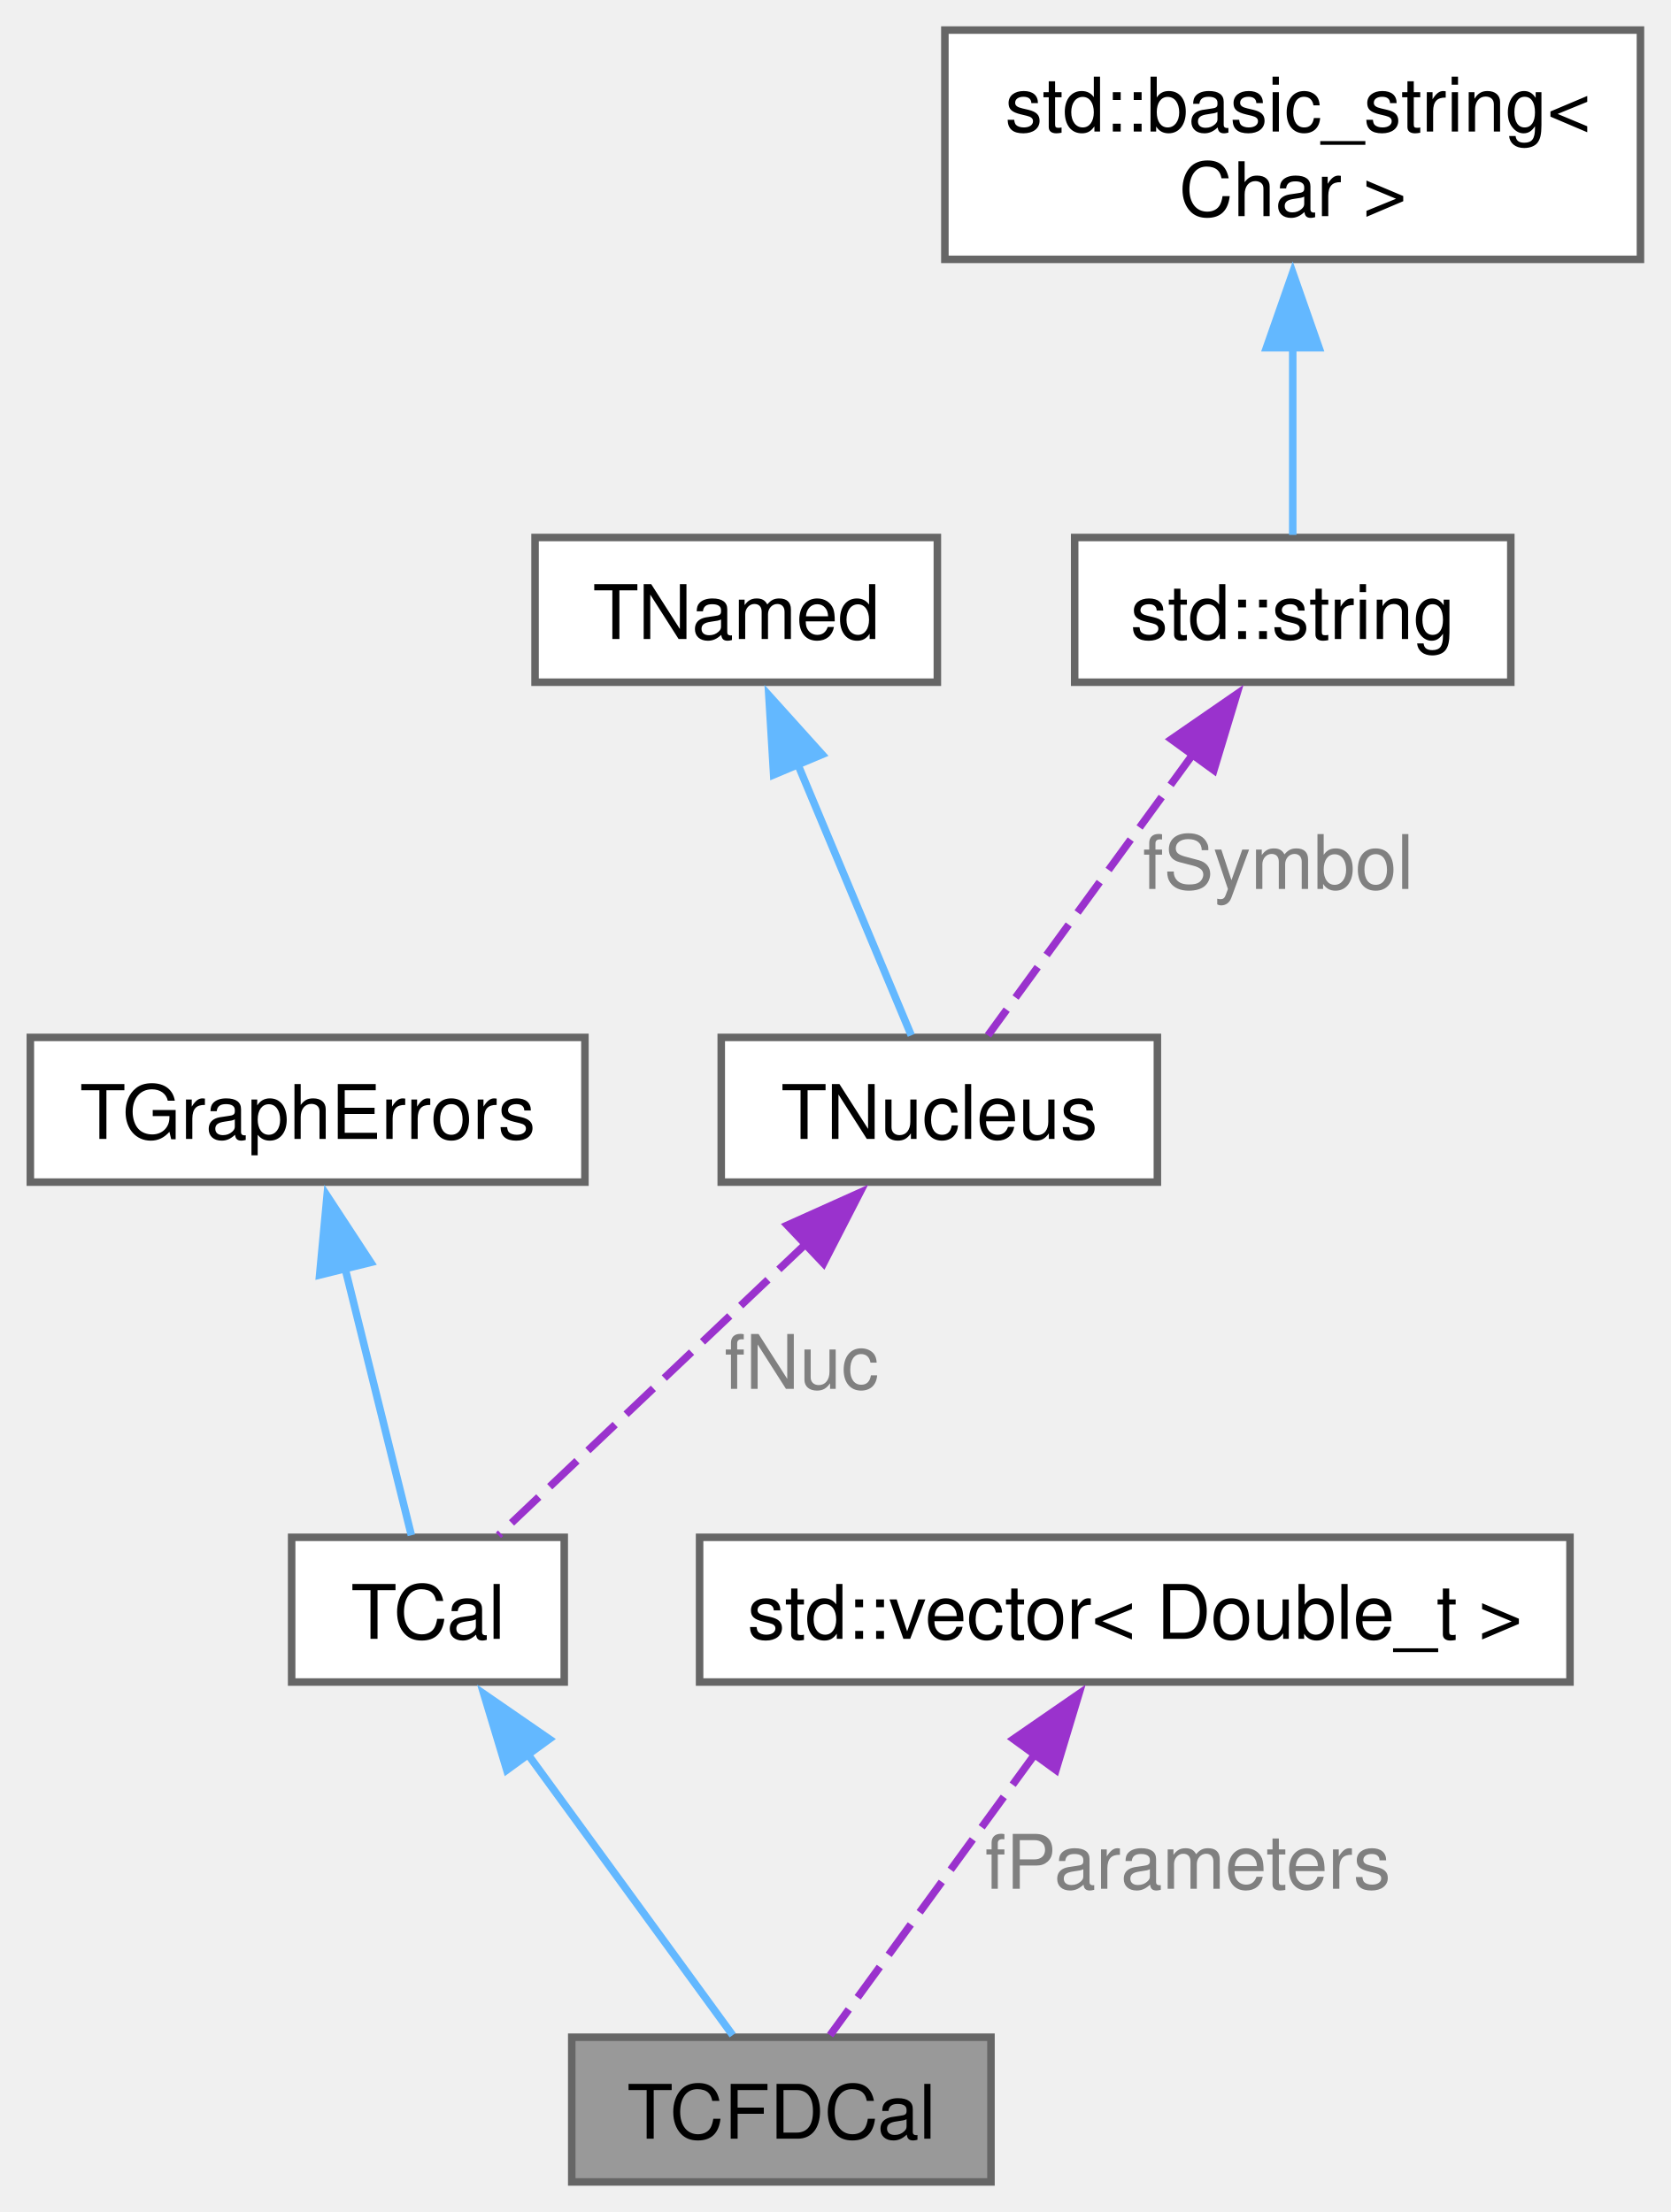
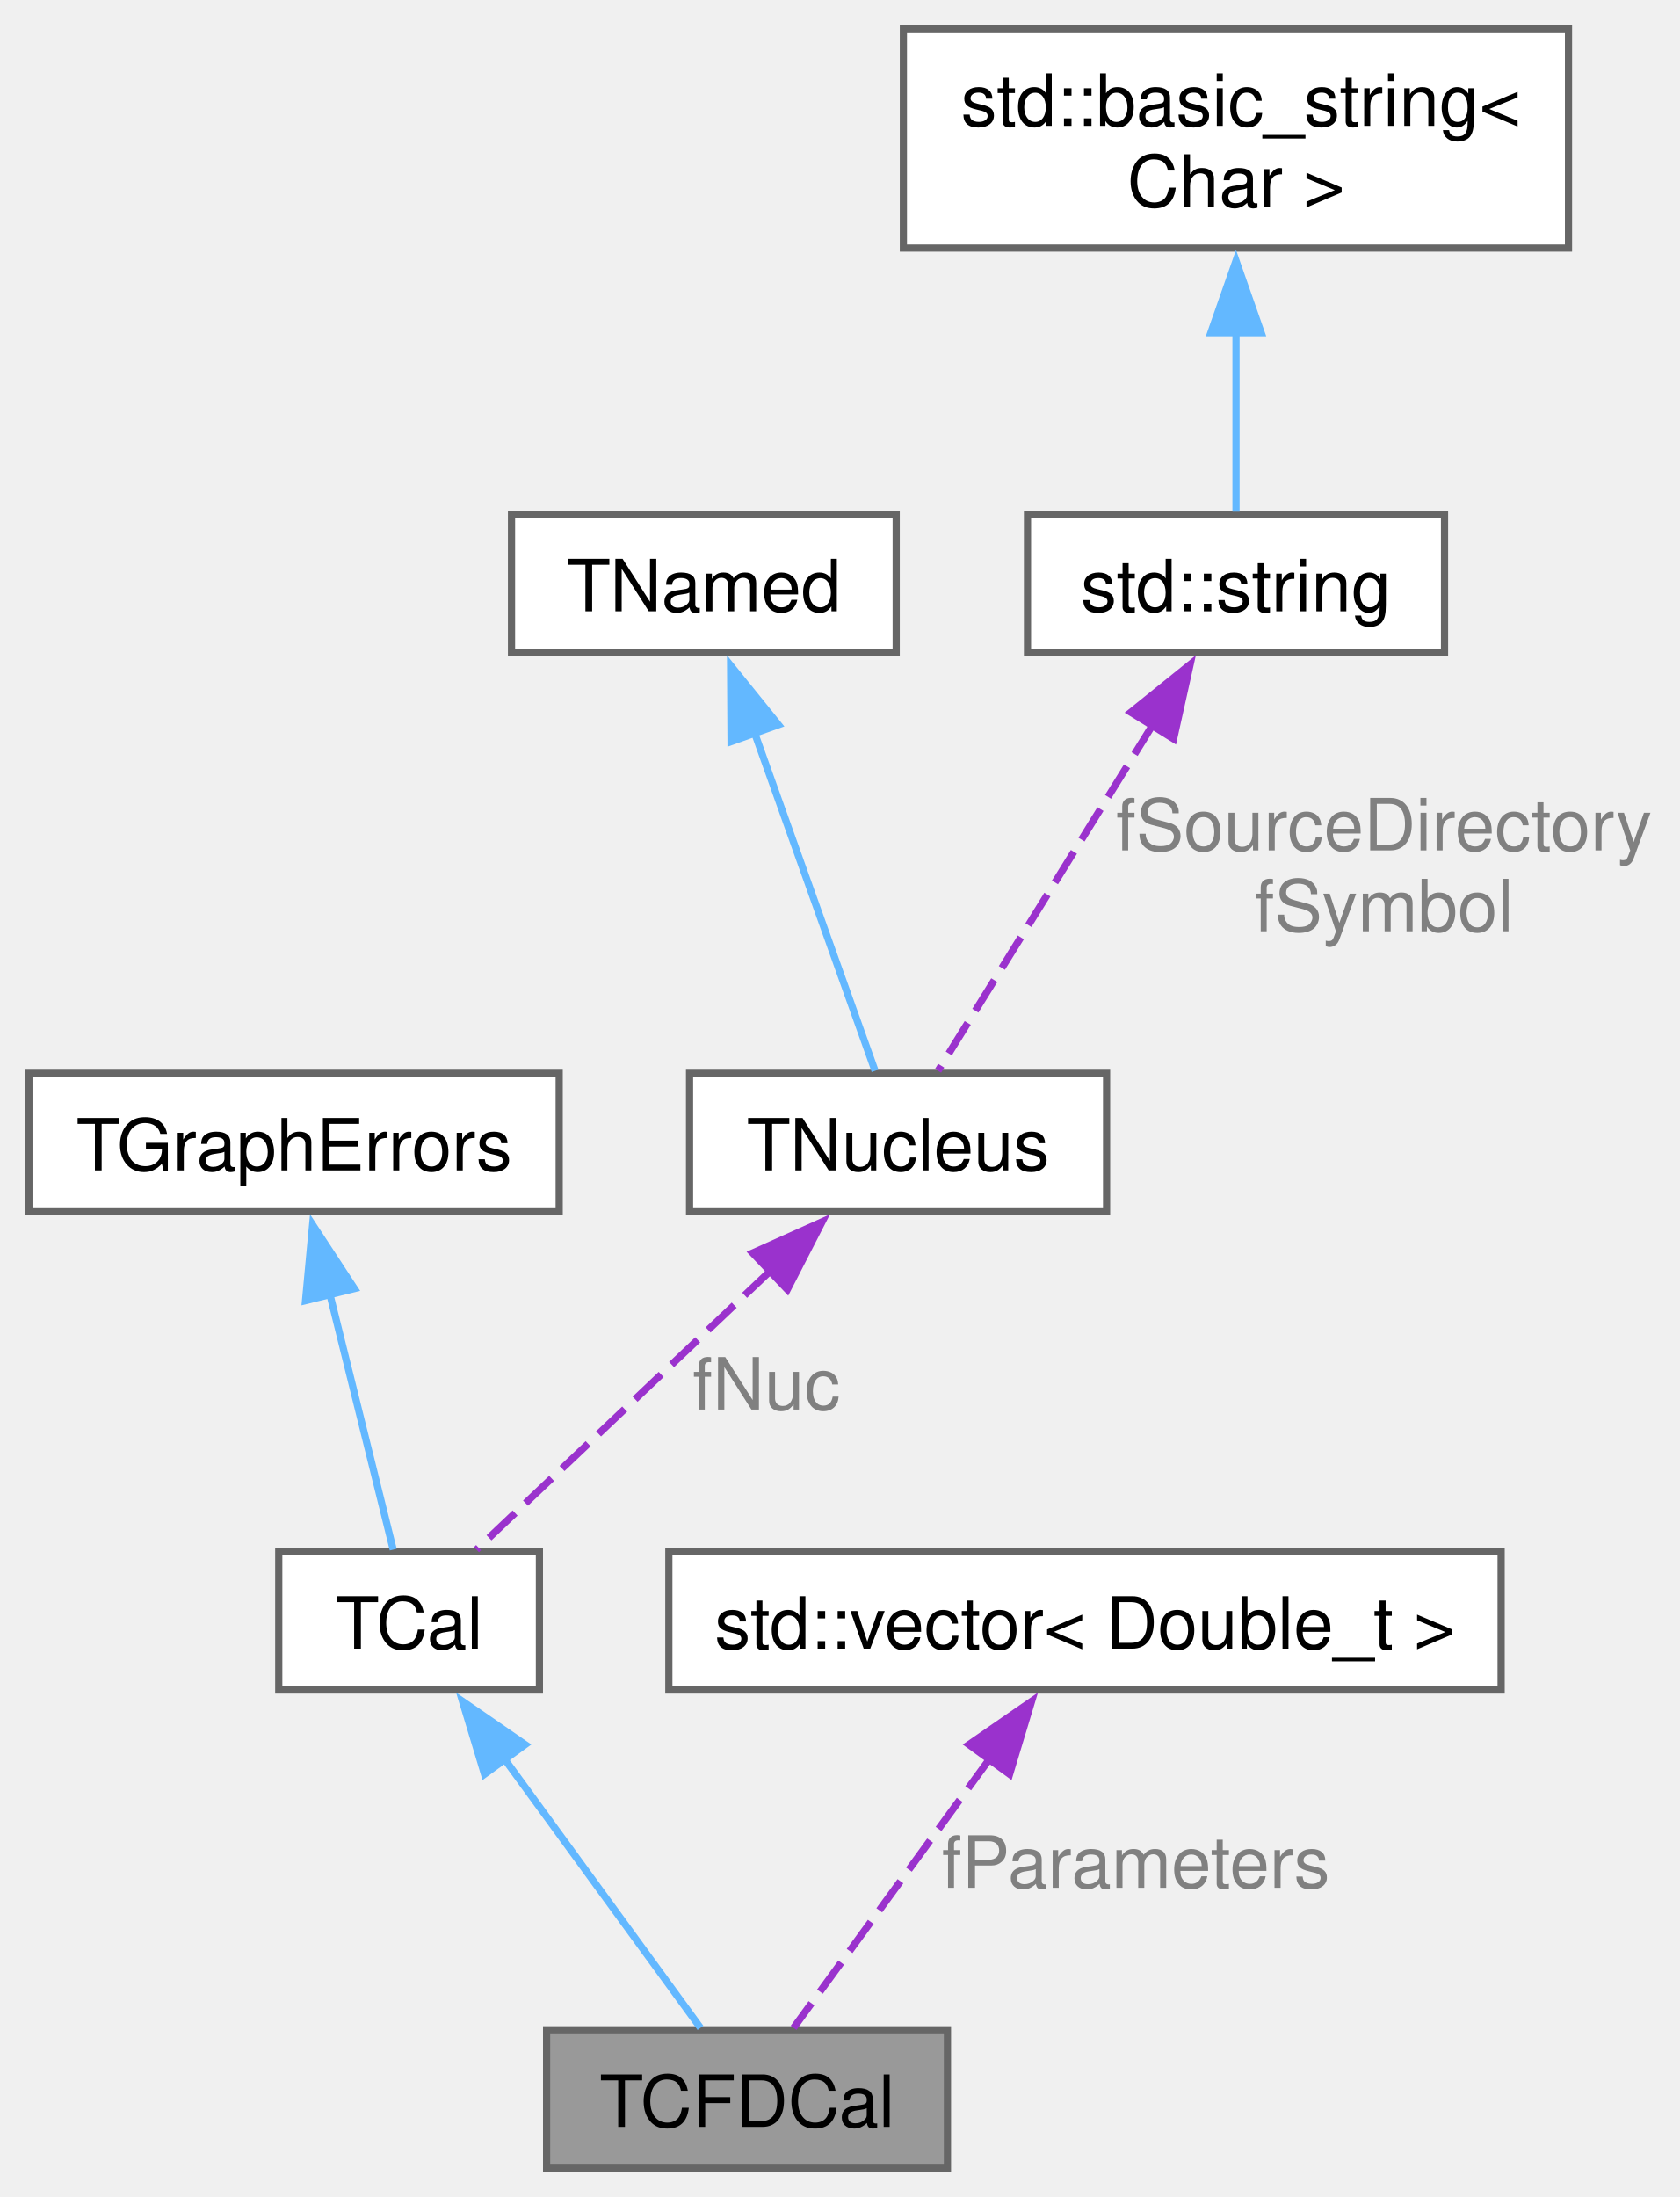
- <svg xmlns="http://www.w3.org/2000/svg" xmlns:xlink="http://www.w3.org/1999/xlink" width="222pt" height="294pt" viewBox="0.00 0.00 222.12 294.25">
-   <g id="graph0" class="graph" transform="scale(1 1) rotate(0) translate(4 290.25)">
+ <svg xmlns="http://www.w3.org/2000/svg" xmlns:xlink="http://www.w3.org/1999/xlink" width="234pt" height="306pt" viewBox="0.00 0.00 233.58 305.50">
+   <g id="graph0" class="graph" transform="scale(1 1) rotate(0) translate(4 301.5)">
    <g id="Node000001" class="node">
      <g id="a_Node000001">
        <a xlink:title=" ">
          <polygon fill="#999999" stroke="#666666" points="127.75,-19.25 72,-19.25 72,0 127.75,0 127.75,-19.25" />
          <text text-anchor="middle" x="99.88" y="-5.75" font-family="Helvetica,sans-Serif" font-size="10.00">TCFDCal</text>
        </a>
      </g>
    </g>
    <g id="Node000002" class="node">
      <g id="a_Node000002">
        <a xlink:href="class_t_cal.html" target="_top" xlink:title=" ">
          <polygon fill="white" stroke="#666666" points="71,-85.75 34.75,-85.75 34.75,-66.5 71,-66.5 71,-85.75" />
          <text text-anchor="middle" x="52.88" y="-72.25" font-family="Helvetica,sans-Serif" font-size="10.00">TCal</text>
        </a>
      </g>
    </g>
    <g id="edge1_Node000001_Node000002" class="edge">
      <g id="a_edge1_Node000001_Node000002">
        <a xlink:title=" ">
          <path fill="none" stroke="#63b8ff" d="M66.17,-56.88C75.07,-44.66 86.4,-29.11 93.4,-19.52" />
          <polygon fill="#63b8ff" stroke="#63b8ff" points="63.36,-54.79 60.3,-64.93 69.02,-58.91 63.36,-54.79" />
        </a>
      </g>
    </g>
    <g id="Node000003" class="node">
      <g id="a_Node000003">
        <a xlink:title=" ">
          <polygon fill="white" stroke="#666666" points="73.75,-152.25 0,-152.25 0,-133 73.75,-133 73.75,-152.25" />
          <text text-anchor="middle" x="36.88" y="-138.75" font-family="Helvetica,sans-Serif" font-size="10.00">TGraphErrors</text>
        </a>
      </g>
    </g>
    <g id="edge2_Node000002_Node000003" class="edge">
      <g id="a_edge2_Node000002_Node000003">
        <a xlink:title=" ">
          <path fill="none" stroke="#63b8ff" d="M41.86,-121.52C44.81,-109.62 48.41,-95.13 50.67,-86.02" />
          <polygon fill="#63b8ff" stroke="#63b8ff" points="38.47,-120.64 39.46,-131.19 45.27,-122.32 38.47,-120.64" />
        </a>
      </g>
    </g>
    <g id="Node000004" class="node">
      <g id="a_Node000004">
        <a xlink:href="class_t_nucleus.html" target="_top" xlink:title=" ">
          <polygon fill="white" stroke="#666666" points="149.88,-152.25 91.88,-152.25 91.88,-133 149.88,-133 149.88,-152.25" />
          <text text-anchor="middle" x="120.88" y="-138.75" font-family="Helvetica,sans-Serif" font-size="10.00">TNucleus</text>
        </a>
      </g>
    </g>
    <g id="edge3_Node000002_Node000004" class="edge">
      <g id="a_edge3_Node000002_Node000004">
        <a xlink:title=" ">
          <path fill="none" stroke="#9a32cd" stroke-dasharray="5,2" d="M103.17,-124.83C90.08,-112.41 72.77,-96 62.25,-86.02" />
          <polygon fill="#9a32cd" stroke="#9a32cd" points="100.66,-127.27 110.32,-131.61 105.48,-122.19 100.66,-127.27" />
        </a>
      </g>
      <text text-anchor="middle" x="102.57" y="-105.5" font-family="Helvetica,sans-Serif" font-size="10.00" fill="grey"> fNuc</text>
    </g>
    <g id="Node000005" class="node">
      <g id="a_Node000005">
        <a xlink:title=" ">
-           <polygon fill="white" stroke="#666666" points="120.62,-218.75 67.12,-218.75 67.12,-199.5 120.62,-199.5 120.62,-218.75" />
-           <text text-anchor="middle" x="93.88" y="-205.25" font-family="Helvetica,sans-Serif" font-size="10.00">TNamed</text>
+           <polygon fill="white" stroke="#666666" points="120.62,-230 67.12,-230 67.12,-210.75 120.62,-210.75 120.62,-230" />
+           <text text-anchor="middle" x="93.88" y="-216.5" font-family="Helvetica,sans-Serif" font-size="10.00">TNamed</text>
        </a>
      </g>
    </g>
    <g id="edge4_Node000004_Node000005" class="edge">
      <g id="a_edge4_Node000004_Node000005">
        <a xlink:title=" ">
-           <path fill="none" stroke="#63b8ff" d="M101.98,-188.77C107.02,-176.73 113.26,-161.83 117.15,-152.52" />
-           <polygon fill="#63b8ff" stroke="#63b8ff" points="98.85,-187.18 98.21,-197.76 105.3,-189.89 98.85,-187.18" />
+           <path fill="none" stroke="#63b8ff" d="M100.94,-199.55C106.36,-184.35 113.58,-164.1 117.68,-152.6" />
+           <polygon fill="#63b8ff" stroke="#63b8ff" points="97.65,-198.37 97.59,-208.96 104.24,-200.72 97.65,-198.37" />
        </a>
      </g>
    </g>
    <g id="Node000006" class="node">
      <g id="a_Node000006">
        <a xlink:title=" ">
-           <polygon fill="white" stroke="#666666" points="196.88,-218.75 138.88,-218.75 138.88,-199.5 196.88,-199.5 196.88,-218.75" />
-           <text text-anchor="middle" x="167.88" y="-205.25" font-family="Helvetica,sans-Serif" font-size="10.00">std::string</text>
+           <polygon fill="white" stroke="#666666" points="196.88,-230 138.88,-230 138.88,-210.75 196.88,-210.75 196.88,-230" />
+           <text text-anchor="middle" x="167.88" y="-216.5" font-family="Helvetica,sans-Serif" font-size="10.00">std::string</text>
        </a>
      </g>
    </g>
    <g id="edge5_Node000004_Node000006" class="edge">
      <g id="a_edge5_Node000004_Node000006">
        <a xlink:title=" ">
-           <path fill="none" stroke="#9a32cd" stroke-dasharray="5,2" d="M154.58,-189.88C145.68,-177.66 134.35,-162.11 127.35,-152.52" />
-           <polygon fill="#9a32cd" stroke="#9a32cd" points="151.73,-191.91 160.45,-197.93 157.39,-187.79 151.73,-191.91" />
+           <path fill="none" stroke="#9a32cd" stroke-dasharray="5,2" d="M156.41,-200.89C146.9,-185.56 133.79,-164.44 126.44,-152.6" />
+           <polygon fill="#9a32cd" stroke="#9a32cd" points="153.25,-202.45 161.5,-209.1 159.2,-198.76 153.25,-202.45" />
        </a>
      </g>
-       <text text-anchor="middle" x="165.94" y="-172" font-family="Helvetica,sans-Serif" font-size="10.00" fill="grey"> fSymbol</text>
+       <text text-anchor="middle" x="188.46" y="-183.25" font-family="Helvetica,sans-Serif" font-size="10.00" fill="grey"> fSourceDirectory</text>
+       <text text-anchor="middle" x="188.46" y="-172" font-family="Helvetica,sans-Serif" font-size="10.00" fill="grey">fSymbol</text>
    </g>
    <g id="Node000007" class="node">
      <g id="a_Node000007">
        <a xlink:title=" ">
-           <polygon fill="white" stroke="#666666" points="214.12,-286.25 121.62,-286.25 121.62,-255.75 214.12,-255.75 214.12,-286.25" />
-           <text text-anchor="start" x="129.62" y="-272.75" font-family="Helvetica,sans-Serif" font-size="10.00">std::basic_string&lt;</text>
-           <text text-anchor="middle" x="167.88" y="-261.5" font-family="Helvetica,sans-Serif" font-size="10.00"> Char &gt;</text>
+           <polygon fill="white" stroke="#666666" points="214.12,-297.5 121.62,-297.5 121.62,-267 214.12,-267 214.12,-297.5" />
+           <text text-anchor="start" x="129.62" y="-284" font-family="Helvetica,sans-Serif" font-size="10.00">std::basic_string&lt;</text>
+           <text text-anchor="middle" x="167.88" y="-272.75" font-family="Helvetica,sans-Serif" font-size="10.00"> Char &gt;</text>
        </a>
      </g>
    </g>
    <g id="edge6_Node000006_Node000007" class="edge">
      <g id="a_edge6_Node000006_Node000007">
        <a xlink:title=" ">
-           <path fill="none" stroke="#63b8ff" d="M167.88,-244.27C167.88,-235.29 167.88,-225.79 167.88,-219.1" />
-           <polygon fill="#63b8ff" stroke="#63b8ff" points="164.38,-243.99 167.88,-253.99 171.38,-243.99 164.38,-243.99" />
+           <path fill="none" stroke="#63b8ff" d="M167.88,-255.52C167.88,-246.54 167.88,-237.04 167.88,-230.35" />
+           <polygon fill="#63b8ff" stroke="#63b8ff" points="164.38,-255.24 167.88,-265.24 171.38,-255.24 164.38,-255.24" />
        </a>
      </g>
    </g>
    <g id="Node000008" class="node">
      <g id="a_Node000008">
        <a xlink:title=" ">
          <polygon fill="white" stroke="#666666" points="204.75,-85.75 89,-85.75 89,-66.5 204.75,-66.5 204.75,-85.75" />
          <text text-anchor="middle" x="146.88" y="-72.25" font-family="Helvetica,sans-Serif" font-size="10.00">std::vector&lt; Double_t &gt;</text>
        </a>
      </g>
    </g>
    <g id="edge7_Node000001_Node000008" class="edge">
      <g id="a_edge7_Node000001_Node000008">
        <a xlink:title=" ">
          <path fill="none" stroke="#9a32cd" stroke-dasharray="5,2" d="M133.58,-56.88C124.68,-44.66 113.35,-29.11 106.35,-19.52" />
          <polygon fill="#9a32cd" stroke="#9a32cd" points="130.73,-58.91 139.45,-64.93 136.39,-54.79 130.73,-58.91" />
        </a>
      </g>
      <text text-anchor="middle" x="153.94" y="-39" font-family="Helvetica,sans-Serif" font-size="10.00" fill="grey"> fParameters</text>
    </g>
  </g>
</svg>
